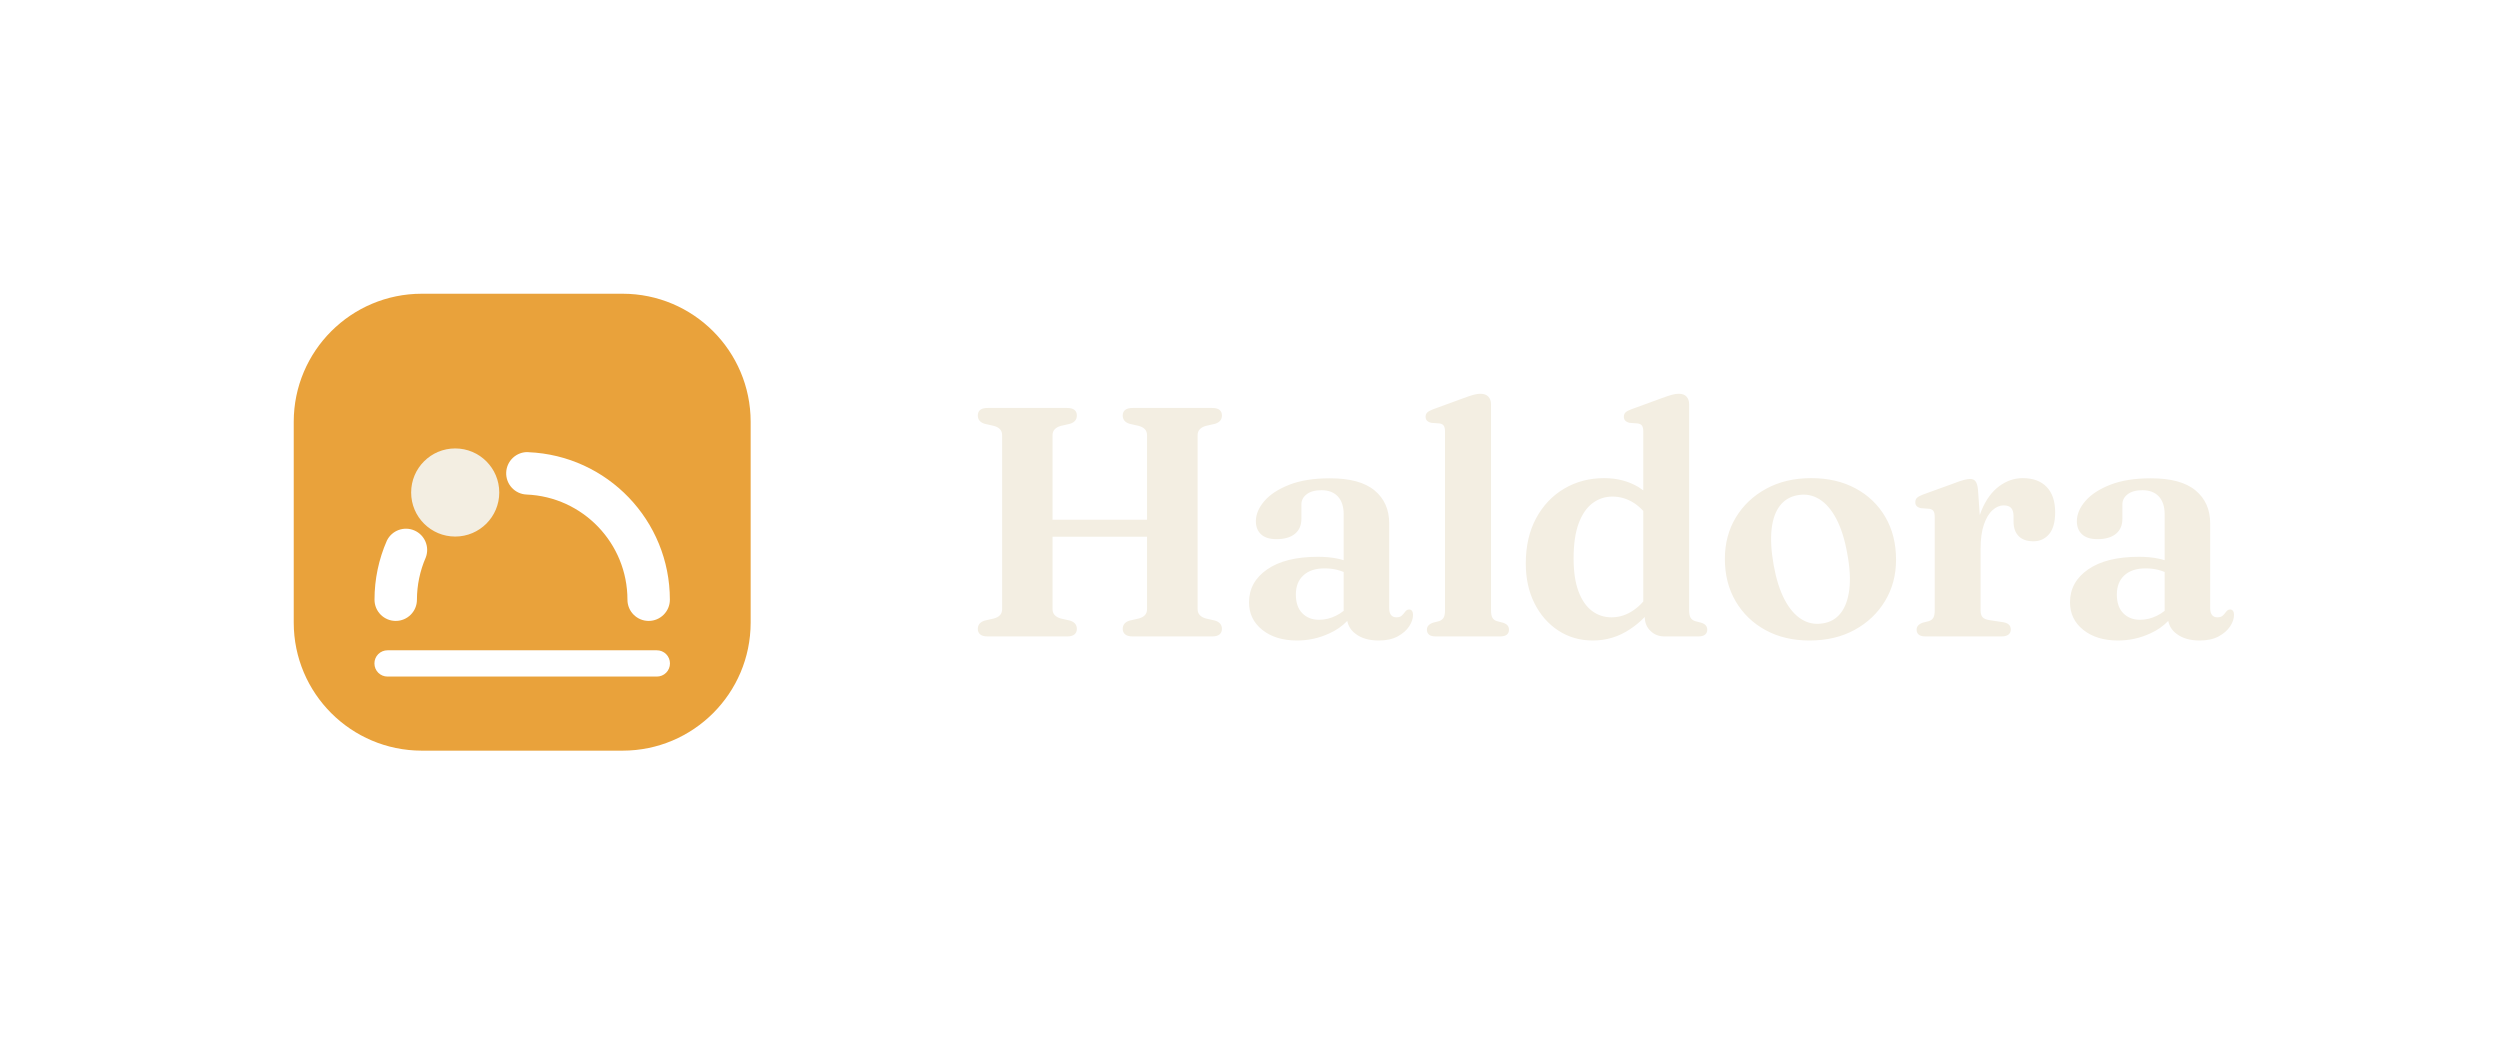
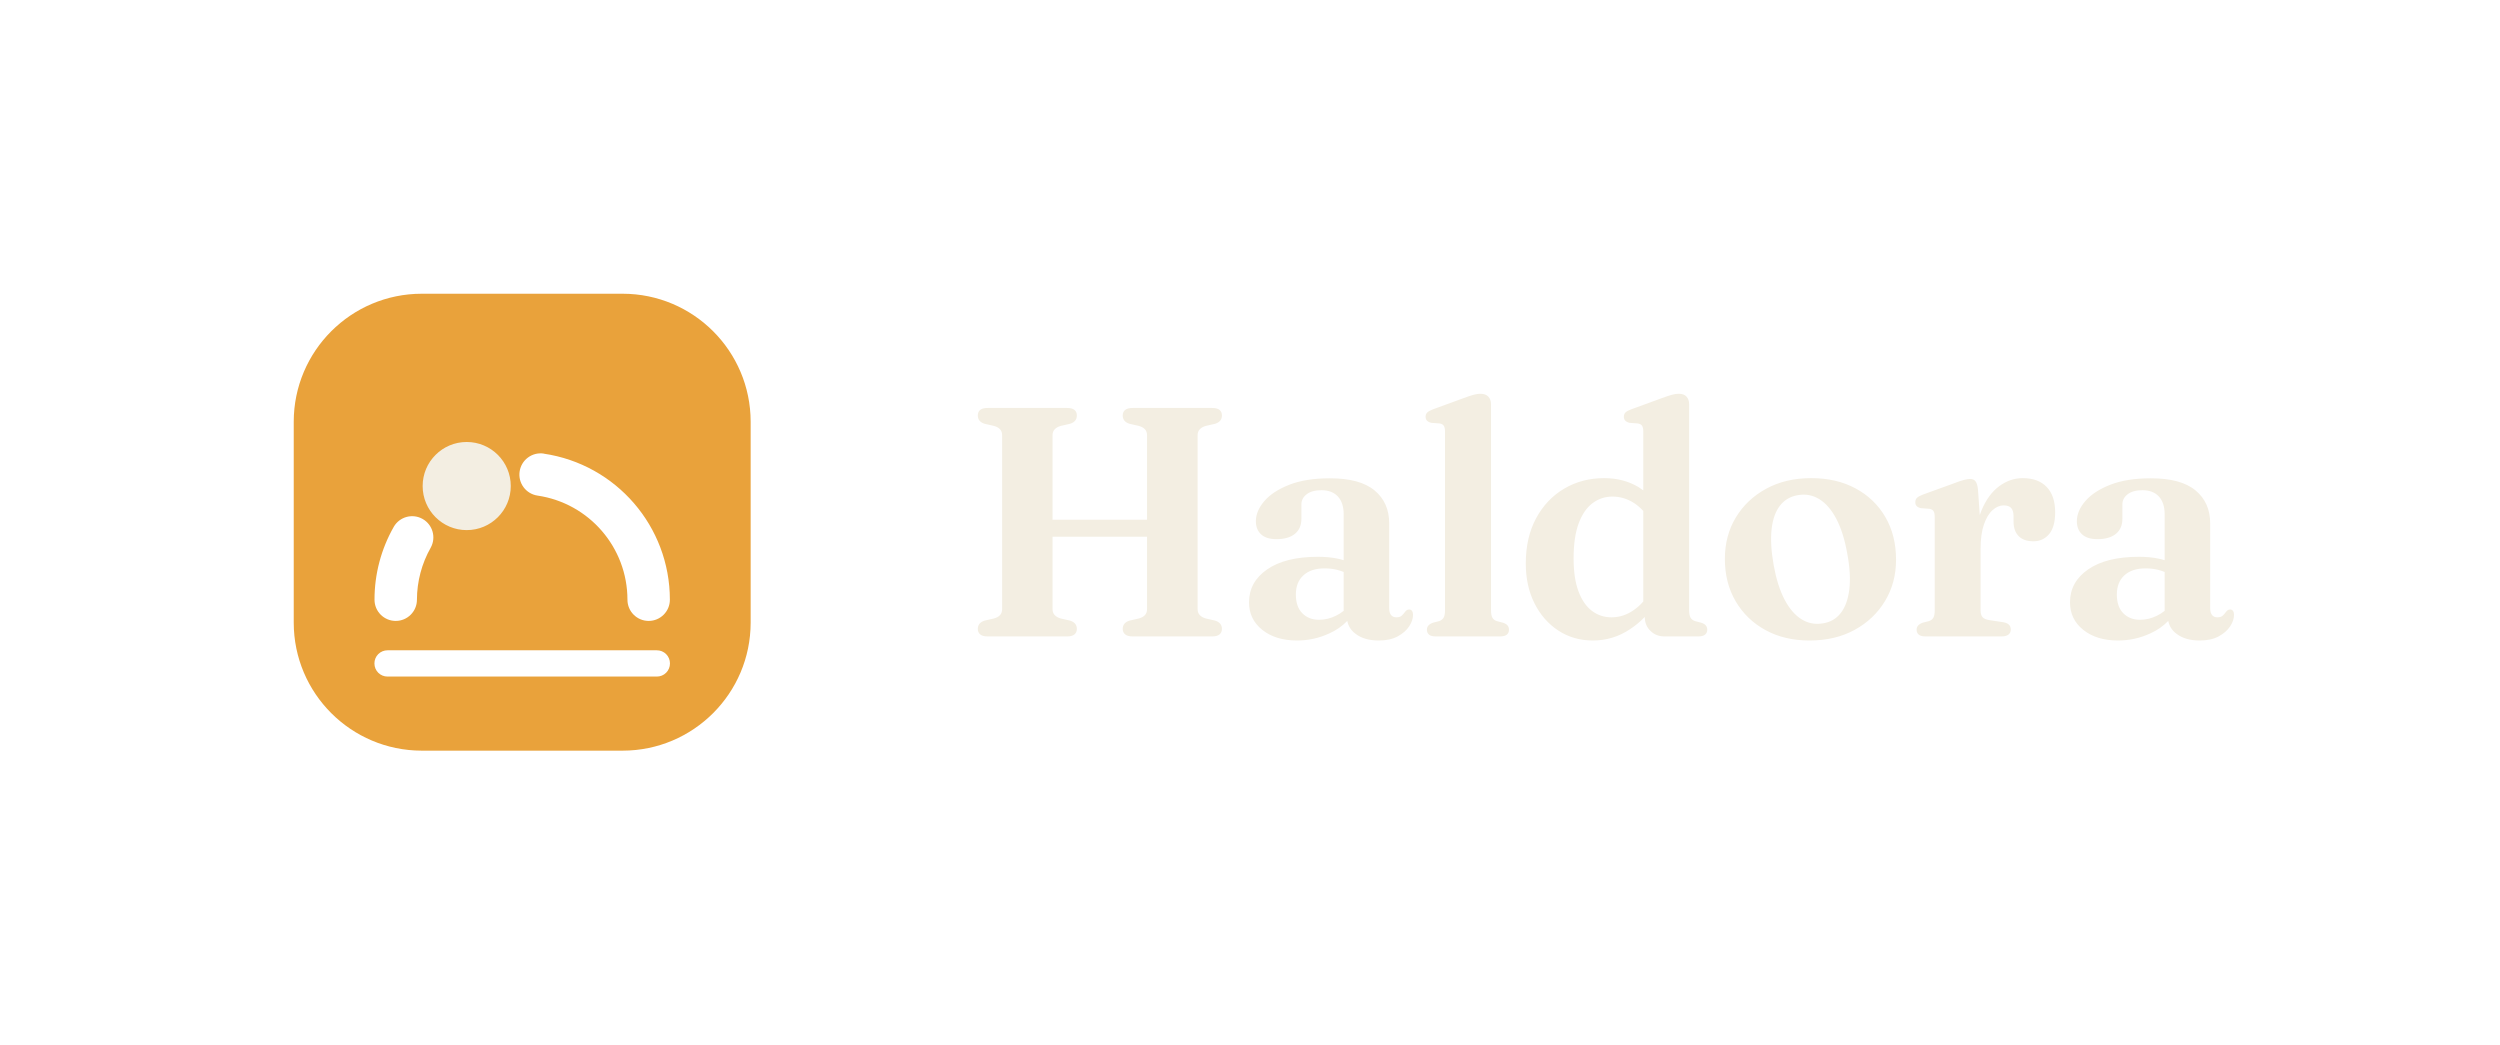
<svg xmlns="http://www.w3.org/2000/svg" width="306.4" height="128" viewBox="0 0 306.4 128">
-   <path fill="#e9a23b" fill-rule="evenodd" d="M51.68 36h24.64A15.7 15.7 0 0 1 92 51.68v24.64A15.7 15.7 0 0 1 76.32 92H51.68A15.7 15.7 0 0 1 36 76.32V51.68A15.7 15.7 0 0 1 51.68 36M45.9 73.5a18 18 0 0 1 1.52-7.25 2.6 2.6 0 0 1 4.76 2.08 13 13 0 0 0-1.08 5.17 2.6 2.6 0 0 1-5.2 0m18.85-18.08A18.1 18.1 0 0 1 82.1 73.5a2.6 2.6 0 0 1-5.2 0 12.9 12.9 0 0 0-12.37-12.89 2.6 2.6 0 0 1 .22-5.2M47.51 79.7H80.5a1.6 1.6 0 0 1 1.61 1.61 1.6 1.6 0 0 1-1.61 1.61h-33a1.6 1.6 0 0 1-1.61-1.6 1.6 1.6 0 0 1 1.61-1.62" />
-   <path fill="#f3eee2" d="M50.39 60.36a5.4 5.4 0 1 0 10.8 0 5.4 5.4 0 1 0-10.8 0M129 65.78v8.88q0 .44.26.72t.74.42l1.14.26q.84.26.84 1.02 0 .42-.29.67t-.91.25h-9.74q-.62 0-.91-.25t-.29-.67q0-.76.84-1.02l1.14-.26q.5-.14.75-.42t.25-.72V53.34q0-.44-.25-.72t-.75-.42l-1.14-.26q-.84-.26-.84-1.02 0-.44.29-.68t.91-.24h9.74q.62 0 .91.24t.29.68q0 .76-.84 1.02l-1.14.26q-.48.14-.74.42t-.26.72V63.7h11.58V53.34q0-.44-.25-.72t-.75-.42l-1.14-.26q-.84-.26-.84-1.02 0-.44.3-.68t.92-.24h9.74q.62 0 .91.24t.29.68q0 .76-.84 1.02l-1.14.26q-.48.14-.74.42t-.26.72v21.32q0 .44.26.72t.74.42l1.14.26q.84.26.84 1.02 0 .42-.29.67t-.91.25h-9.74q-.62 0-.92-.25t-.3-.67q0-.76.84-1.02l1.14-.26q.5-.14.75-.42t.25-.72v-8.88zm24.08 8.04q0-2.5 2.23-4.04t6.23-1.54q1.3 0 2.36.22.4.08.78.2v-5.64q0-1.4-.71-2.17t-2.01-.77q-1.18 0-1.82.5t-.64 1.24v1.76q0 1.2-.8 1.85t-2.26.65q-1.24 0-1.88-.59t-.64-1.61q0-1.26 1.04-2.47t3.06-2 4.98-.79q3.68 0 5.47 1.49t1.79 4.03v10.4q0 .56.23.84t.65.28q.44 0 .66-.21t.38-.43q.1-.14.22-.23t.3-.09q.24 0 .36.18t.12.48q0 .68-.47 1.4t-1.4 1.23-2.33.51q-1.78 0-2.84-.82-.82-.6-1.02-1.58-.92.96-2.22 1.54-1.86.86-3.94.86-2.62 0-4.25-1.3t-1.63-3.38m11.6 1.04V70.1q-.4-.16-.8-.26-.72-.18-1.54-.18-1.66 0-2.59.85t-.93 2.35.79 2.3 2.05.8q1.08 0 2.08-.5.5-.24.94-.6m18.06-25.32V74.8q0 .62.17.91t.53.41l.76.2q.38.12.56.33t.18.53q0 .38-.26.6t-.84.22h-7.88q-.56 0-.82-.22t-.26-.6q0-.3.18-.51t.56-.35l.78-.2q.36-.14.53-.42t.17-.9V52.9q0-.5-.15-.72t-.49-.28l-1.06-.08q-.36-.1-.52-.28t-.16-.46q0-.32.2-.52t.72-.4l3.72-1.36q.8-.3 1.26-.42t.8-.12q.66 0 .99.35t.33.93M187 69.06q0-3.2 1.27-5.55t3.45-3.63 4.88-1.28q2.38 0 4.22 1.1l.58.4v-7.2q0-.5-.15-.72t-.51-.28l-1.04-.08q-.36-.1-.52-.28t-.16-.46q0-.32.19-.52t.73-.4l3.72-1.36q.76-.28 1.22-.41t.88-.13q.62 0 .94.35t.32.93V74.8q0 .62.18.91t.54.41l.76.2q.38.12.56.33t.18.53q0 .38-.27.6t-.83.22H204q-1.04 0-1.72-.68-.68-.64-.7-1.7-.84.86-1.78 1.48-2.08 1.4-4.58 1.4-2.36 0-4.22-1.21t-2.93-3.34-1.07-4.89m14.4 4.66v-11.1q-.54-.58-1.12-.96-1.24-.8-2.66-.8-1.36 0-2.44.81t-1.7 2.48-.62 4.29q0 2.44.6 4.04t1.65 2.39 2.39.79q1.46 0 2.72-.88.62-.42 1.18-1.06m20.58-15.12q3.1 0 5.44 1.26t3.65 3.51 1.31 5.23q0 2.82-1.35 5.06t-3.73 3.54-5.52 1.3q-3.08 0-5.41-1.28t-3.65-3.53-1.32-5.19q0-2.86 1.35-5.09t3.73-3.52 5.5-1.29m1.42 17.8q1.36-.2 2.19-1.25t1.06-2.89-.25-4.42q-.46-2.58-1.34-4.25t-2.08-2.41-2.6-.5q-1.38.22-2.21 1.27t-1.04 2.88.25 4.43q.46 2.56 1.34 4.23t2.08 2.41 2.6.5m19.02-16.42.22 3.14q.1-.3.22-.58.82-1.96 2.16-2.95t2.88-.99q1.9 0 2.94 1.08t1.04 3.1q0 1.8-.74 2.68t-1.92.88q-1.2 0-1.82-.64t-.62-1.78v-.72q-.02-.64-.3-.95t-.92-.31q-.7 0-1.35.58t-1.06 1.76-.41 3.02v7.48q0 .58.23.85t.83.37l1.72.26q.46.08.69.3t.23.6q0 .4-.29.62t-.83.22h-9.34q-.56 0-.82-.22t-.26-.6q0-.3.18-.51t.56-.35l.78-.2q.36-.12.53-.41t.17-.91V63.38q0-.52-.15-.74t-.49-.28l-1.06-.08q-.36-.08-.52-.26t-.16-.46q0-.34.2-.54t.72-.4l3.64-1.32q.98-.38 1.44-.49t.72-.11q.44 0 .66.29t.3.99m11.28 13.84q0-2.5 2.23-4.04t6.23-1.54q1.3 0 2.36.22.4.08.78.2v-5.64q0-1.4-.71-2.17t-2.01-.77q-1.18 0-1.82.5t-.64 1.24v1.76q0 1.2-.8 1.85t-2.26.65q-1.24 0-1.88-.59t-.64-1.61q0-1.26 1.04-2.47t3.06-2 4.98-.79q3.68 0 5.47 1.49t1.79 4.03v10.4q0 .56.23.84t.65.28q.44 0 .66-.21t.38-.43q.1-.14.22-.23t.3-.09q.24 0 .36.18t.12.48q0 .68-.47 1.4t-1.4 1.23-2.33.51q-1.78 0-2.84-.82-.82-.6-1.02-1.58-.92.96-2.22 1.54-1.86.86-3.94.86-2.62 0-4.25-1.3t-1.63-3.38m11.6 1.04V70.1q-.4-.16-.8-.26-.72-.18-1.54-.18-1.66 0-2.59.85t-.93 2.35.79 2.3 2.05.8q1.08 0 2.08-.5.5-.24.94-.6" />
+   <path fill="#e9a23b" fill-rule="evenodd" d="M51.68 36h24.64A15.7 15.7 0 0 1 92 51.68v24.64A15.7 15.7 0 0 1 76.32 92H51.68A15.7 15.7 0 0 1 36 76.32V51.68A15.7 15.7 0 0 1 51.68 36M45.9 73.5a18 18 0 0 1 2.37-8.95 2.6 2.6 0 0 1 4.52 2.57 13 13 0 0 0-1.69 6.38 2.6 2.6 0 0 1-5.2 0m20.74-17.9A18.1 18.1 0 0 1 82.1 73.5a2.6 2.6 0 0 1-5.2 0 12.9 12.9 0 0 0-11.02-12.76 2.6 2.6 0 0 1 .76-5.15M47.5 79.7h33a1.6 1.6 0 0 1 1.61 1.61 1.6 1.6 0 0 1-1.61 1.61h-33a1.6 1.6 0 0 1-1.61-1.6 1.6 1.6 0 0 1 1.61-1.62" />
+   <path fill="#f3eee2" d="M51.8 59.57a5.4 5.4 0 1 0 10.8 0 5.4 5.4 0 1 0-10.8 0m77.2 6.21v8.88q0 .44.26.72t.74.42l1.14.26q.84.26.84 1.02 0 .42-.29.67t-.91.25h-9.74q-.62 0-.91-.25t-.29-.67q0-.76.84-1.02l1.14-.26q.5-.14.75-.42t.25-.72V53.34q0-.44-.25-.72t-.75-.42l-1.14-.26q-.84-.26-.84-1.02 0-.44.29-.68t.91-.24h9.74q.62 0 .91.24t.29.68q0 .76-.84 1.02l-1.14.26q-.48.14-.74.42t-.26.72V63.7h11.58V53.34q0-.44-.25-.72t-.75-.42l-1.14-.26q-.84-.26-.84-1.02 0-.44.3-.68t.92-.24h9.74q.62 0 .91.24t.29.68q0 .76-.84 1.02l-1.14.26q-.48.14-.74.42t-.26.72v21.32q0 .44.26.72t.74.42l1.14.26q.84.26.84 1.02 0 .42-.29.67t-.91.25h-9.74q-.62 0-.92-.25t-.3-.67q0-.76.84-1.02l1.14-.26q.5-.14.75-.42t.25-.72v-8.88zm24.08 8.04q0-2.5 2.23-4.04t6.23-1.54q1.3 0 2.36.22.4.08.78.2v-5.64q0-1.4-.71-2.17t-2.01-.77q-1.18 0-1.82.5t-.64 1.24v1.76q0 1.2-.8 1.85t-2.26.65q-1.24 0-1.88-.59t-.64-1.61q0-1.26 1.04-2.47t3.06-2 4.98-.79q3.68 0 5.47 1.49t1.79 4.03v10.4q0 .56.23.84t.65.28q.44 0 .66-.21t.38-.43q.1-.14.22-.23t.3-.09q.24 0 .36.18t.12.48q0 .68-.47 1.4t-1.4 1.23-2.33.51q-1.78 0-2.84-.82-.82-.6-1.02-1.58-.92.96-2.22 1.54-1.86.86-3.94.86-2.62 0-4.25-1.3t-1.63-3.38m11.6 1.04V70.1q-.4-.16-.8-.26-.72-.18-1.54-.18-1.66 0-2.59.85t-.93 2.35.79 2.3 2.05.8q1.08 0 2.08-.5.5-.24.94-.6m18.06-25.32V74.8q0 .62.17.91t.53.41l.76.2q.38.12.56.33t.18.53q0 .38-.26.6t-.84.22h-7.88q-.56 0-.82-.22t-.26-.6q0-.3.18-.51t.56-.35l.78-.2q.36-.14.53-.42t.17-.9V52.9q0-.5-.15-.72t-.49-.28l-1.06-.08q-.36-.1-.52-.28t-.16-.46q0-.32.2-.52t.72-.4l3.72-1.36q.8-.3 1.26-.42t.8-.12q.66 0 .99.35t.33.93M187 69.06q0-3.2 1.27-5.55t3.45-3.63 4.88-1.28q2.38 0 4.22 1.1l.58.4v-7.2q0-.5-.15-.72t-.51-.28l-1.04-.08q-.36-.1-.52-.28t-.16-.46q0-.32.19-.52t.73-.4l3.72-1.36q.76-.28 1.22-.41t.88-.13q.62 0 .94.35t.32.93V74.8q0 .62.18.91t.54.41l.76.2q.38.12.56.33t.18.53q0 .38-.27.6t-.83.22H204q-1.04 0-1.72-.68-.68-.64-.7-1.7-.84.86-1.78 1.48-2.08 1.4-4.58 1.4-2.36 0-4.22-1.21t-2.93-3.34-1.07-4.89m14.4 4.66v-11.1q-.54-.58-1.12-.96-1.24-.8-2.66-.8-1.36 0-2.44.81t-1.7 2.48-.62 4.29q0 2.44.6 4.04t1.65 2.39 2.39.79q1.46 0 2.72-.88.62-.42 1.18-1.06m20.58-15.12q3.1 0 5.44 1.26t3.65 3.51 1.31 5.23q0 2.82-1.35 5.06t-3.73 3.54-5.52 1.3q-3.08 0-5.41-1.28t-3.65-3.53-1.32-5.19q0-2.86 1.35-5.09t3.73-3.52 5.5-1.29m1.42 17.8q1.36-.2 2.19-1.25t1.06-2.89-.25-4.42q-.46-2.58-1.34-4.25t-2.08-2.41-2.6-.5q-1.38.22-2.21 1.27t-1.04 2.88.25 4.43q.46 2.56 1.34 4.23t2.08 2.41 2.6.5m19.02-16.42.22 3.14q.1-.3.22-.58.82-1.96 2.16-2.95t2.88-.99q1.9 0 2.94 1.08t1.04 3.1q0 1.8-.74 2.68t-1.92.88q-1.2 0-1.82-.64t-.62-1.78v-.72q-.02-.64-.3-.95t-.92-.31q-.7 0-1.35.58t-1.06 1.76-.41 3.02v7.48q0 .58.23.85t.83.37l1.72.26q.46.08.69.3t.23.6q0 .4-.29.62t-.83.22h-9.34q-.56 0-.82-.22t-.26-.6q0-.3.18-.51t.56-.35l.78-.2q.36-.12.53-.41t.17-.91V63.38q0-.52-.15-.74t-.49-.28l-1.06-.08q-.36-.08-.52-.26t-.16-.46q0-.34.2-.54t.72-.4l3.64-1.32q.98-.38 1.44-.49t.72-.11q.44 0 .66.29t.3.99m11.28 13.84q0-2.5 2.23-4.04t6.23-1.54q1.3 0 2.36.22.4.08.78.2v-5.64q0-1.4-.71-2.17t-2.01-.77q-1.18 0-1.82.5t-.64 1.24v1.76q0 1.2-.8 1.85t-2.26.65q-1.24 0-1.88-.59t-.64-1.61q0-1.26 1.04-2.47t3.06-2 4.98-.79q3.68 0 5.47 1.49t1.79 4.03v10.4q0 .56.23.84t.65.28q.44 0 .66-.21t.38-.43q.1-.14.22-.23t.3-.09q.24 0 .36.18t.12.48q0 .68-.47 1.4t-1.4 1.23-2.33.51q-1.78 0-2.84-.82-.82-.6-1.02-1.58-.92.96-2.22 1.54-1.86.86-3.94.86-2.62 0-4.25-1.3t-1.63-3.38m11.6 1.04V70.1q-.4-.16-.8-.26-.72-.18-1.54-.18-1.66 0-2.59.85t-.93 2.35.79 2.3 2.05.8q1.08 0 2.08-.5.5-.24.94-.6" />
</svg>
